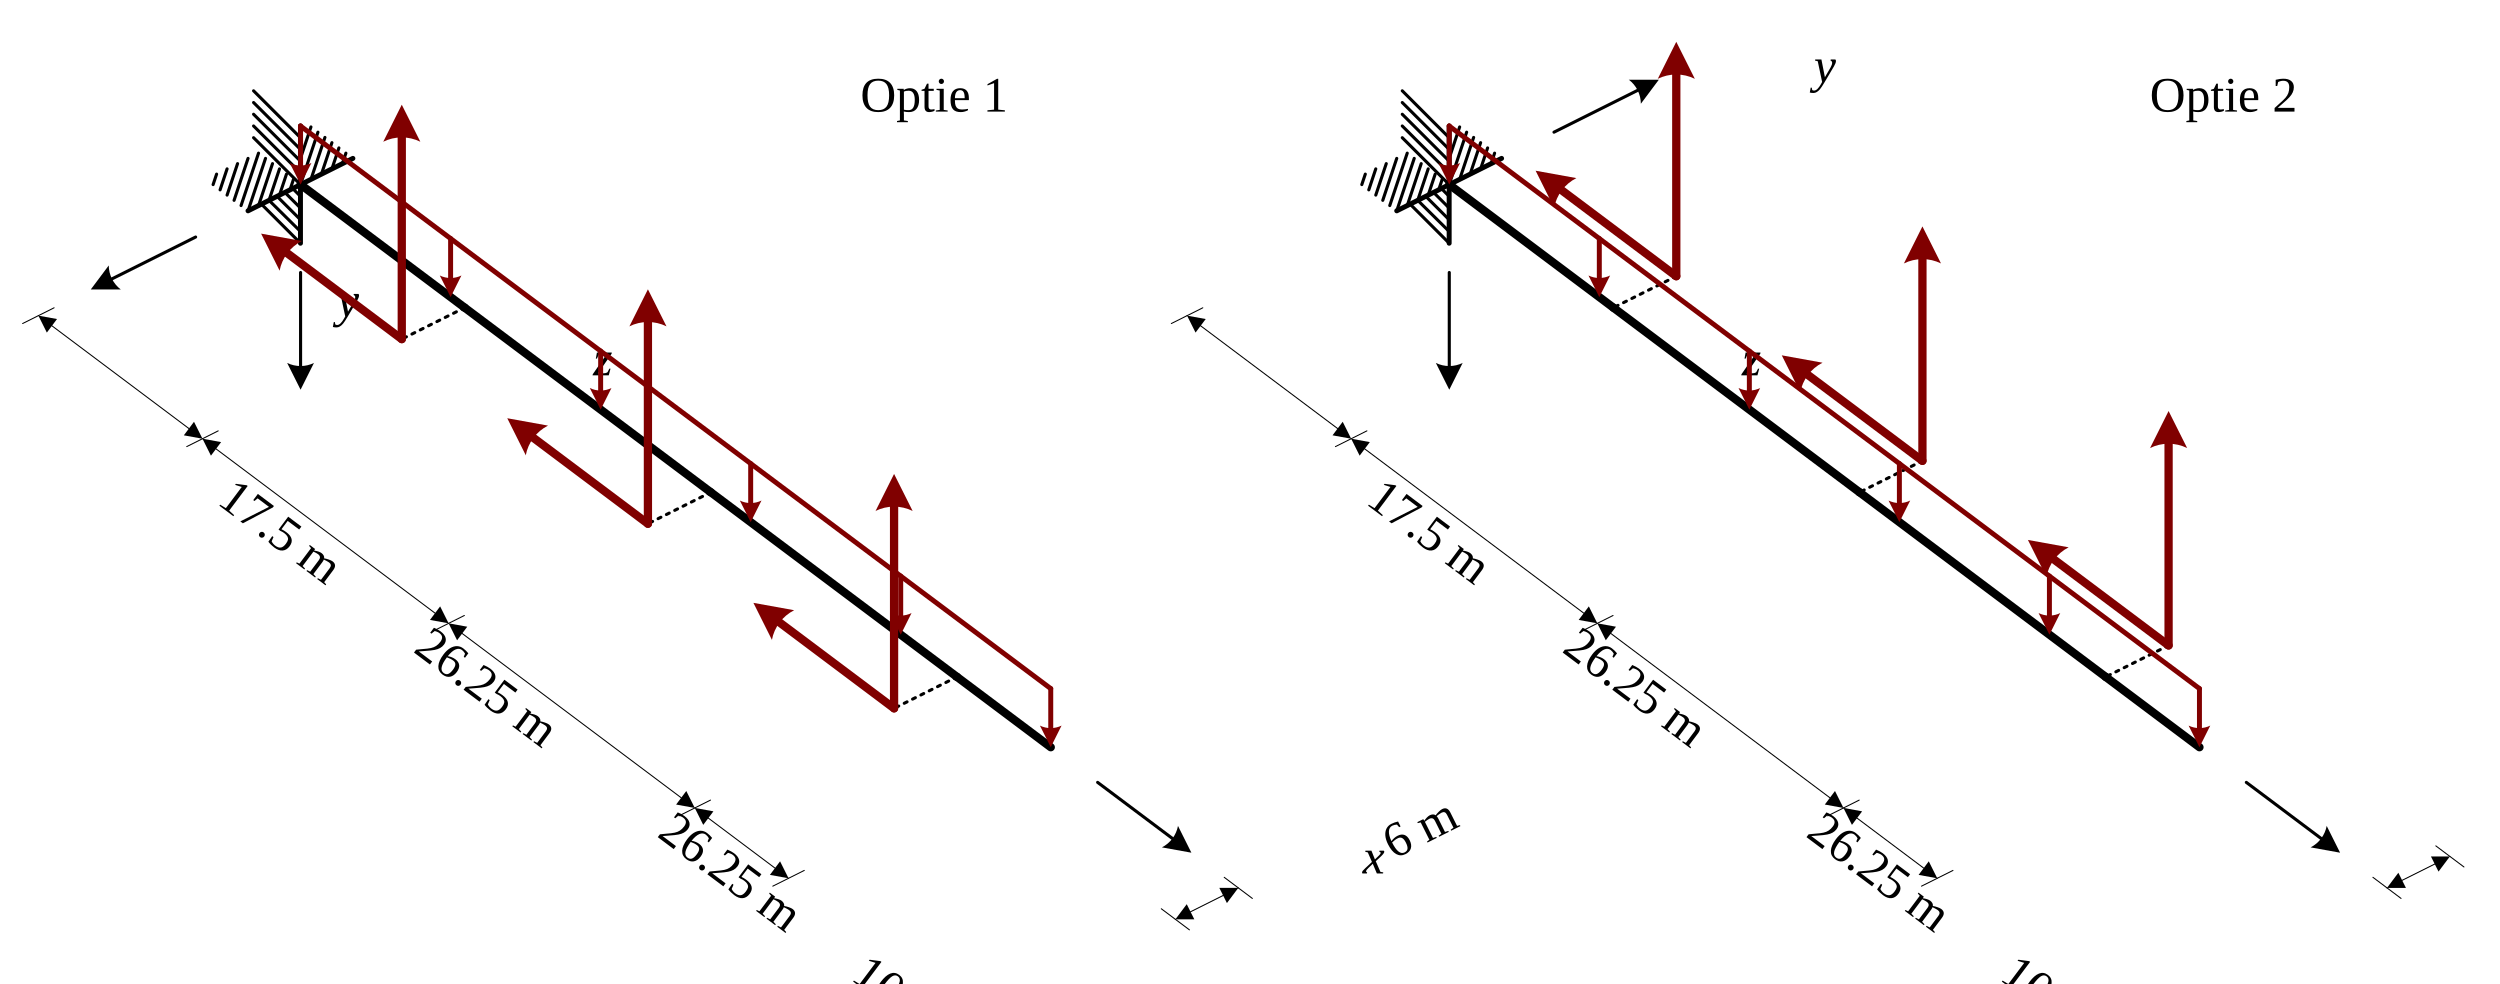
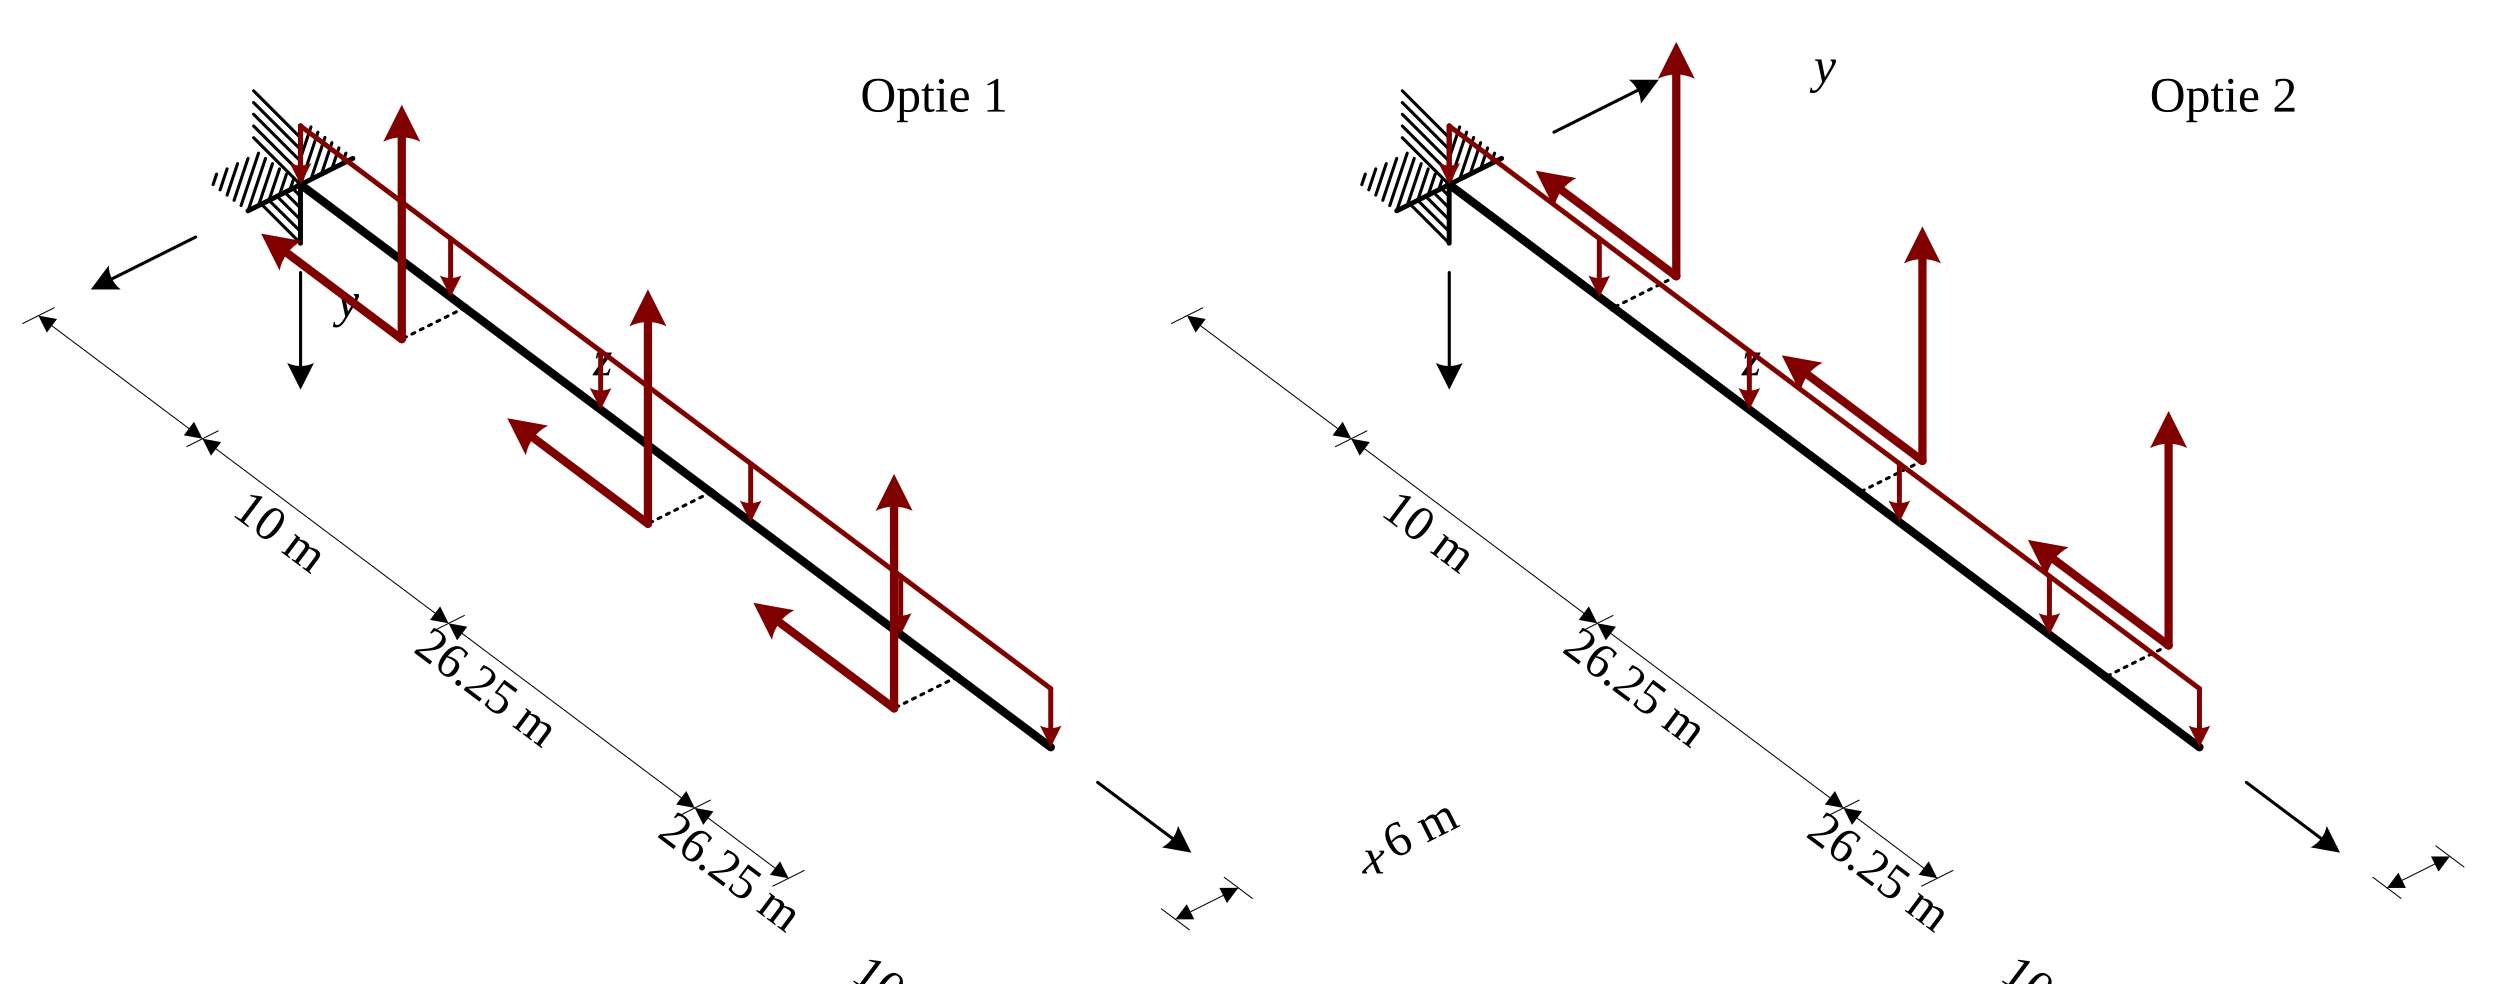
<svg xmlns="http://www.w3.org/2000/svg" xmlns:ns1="http://schemas.microsoft.com/visio/2003/SVGExtensions/" xmlns:xlink="http://www.w3.org/1999/xlink" width="8.396in" height="3.302in" viewBox="0 0 604.53 237.773" xml:space="preserve" color-interpolation-filters="sRGB" class="st18">
  <ns1:documentProperties ns1:langID="1043" ns1:metric="true" ns1:viewMarkup="false" />
  <style type="text/css">
	
		.st1 {stroke:#000000;stroke-dasharray:0.75,1.5;stroke-linecap:round;stroke-linejoin:round;stroke-width:0.75}
		.st2 {stroke:#000000;stroke-linecap:round;stroke-linejoin:round;stroke-width:0.25}
		.st3 {marker-end:url(#mrkr4-21);marker-start:url(#mrkr4-19);stroke:#000000;stroke-linecap:round;stroke-linejoin:round;stroke-width:0.25}
		.st4 {fill:#000000;fill-opacity:1;stroke:#000000;stroke-opacity:1;stroke-width:0.122}
		.st5 {fill:none;stroke:none;stroke-linecap:round;stroke-linejoin:round;stroke-width:0.75}
		.st6 {fill:#000000;font-family:Times New Roman;font-size:1em}
		.st7 {stroke:#000000;stroke-linecap:round;stroke-linejoin:round;stroke-width:1.2}
		.st8 {stroke:#000000;stroke-linecap:round;stroke-linejoin:round;stroke-width:0.75}
		.st9 {stroke:#000000;stroke-linecap:round;stroke-linejoin:round;stroke-width:2}
		.st10 {marker-end:url(#mrkr5-129);stroke:#000000;stroke-linecap:round;stroke-linejoin:round;stroke-width:0.75}
		.st11 {fill:#000000;fill-opacity:1;stroke:#000000;stroke-opacity:1;stroke-width:0.229}
		.st12 {fill:#000000;font-family:Times New Roman;font-size:1em;font-style:italic}
		.st13 {marker-end:url(#mrkr5-154);stroke:#800000;stroke-linecap:round;stroke-linejoin:round;stroke-width:1.2}
		.st14 {fill:#800000;fill-opacity:1;stroke:#800000;stroke-opacity:1;stroke-width:0.455}
		.st15 {stroke:#800000;stroke-linecap:round;stroke-linejoin:round;stroke-width:1.2}
		.st16 {marker-start:url(#mrkr5-188);stroke:#800000;stroke-linecap:round;stroke-linejoin:round;stroke-width:2}
		.st17 {fill:#800000;fill-opacity:1;stroke:#800000;stroke-opacity:1;stroke-width:0.442}
		.st18 {fill:none;fill-rule:evenodd;font-size:12px;overflow:visible;stroke-linecap:square;stroke-miterlimit:3}
	
	</style>
  <defs id="Markers">
    <g id="lend4">
      <path d="M 2 1 L 0 0 L 2 -1 L 2 1 " style="stroke:none" />
    </g>
    <marker id="mrkr4-19" class="st4" ns1:arrowType="4" ns1:arrowSize="1" ns1:setback="14.96" refX="14.96" orient="auto" markerUnits="strokeWidth" overflow="visible">
      <use xlink:href="#lend4" transform="scale(8.2) " />
    </marker>
    <marker id="mrkr4-21" class="st4" ns1:arrowType="4" ns1:arrowSize="1" ns1:setback="16.4" refX="-16.4" orient="auto" markerUnits="strokeWidth" overflow="visible">
      <use xlink:href="#lend4" transform="scale(-8.2,-8.2) " />
    </marker>
    <g id="lend5">
      <path d="M 2 1 L 0 0 L 1.981 -0.993 C 1.672 -0.365 1.673 0.373 1.985 1 " style="stroke:none" />
    </g>
    <marker id="mrkr5-129" class="st11" ns1:arrowType="5" ns1:arrowSize="2" ns1:setback="7.63" refX="-7.63" orient="auto" markerUnits="strokeWidth" overflow="visible">
      <use xlink:href="#lend5" transform="scale(-4.36,-4.36) " />
    </marker>
    <marker id="mrkr5-154" class="st14" ns1:arrowType="5" ns1:arrowSize="0" ns1:setback="3.85" refX="-3.85" orient="auto" markerUnits="strokeWidth" overflow="visible">
      <use xlink:href="#lend5" transform="scale(-2.2,-2.2) " />
    </marker>
    <marker id="mrkr5-188" class="st17" ns1:arrowType="5" ns1:arrowSize="2" ns1:setback="3.775" refX="3.775" orient="auto" markerUnits="strokeWidth" overflow="visible">
      <use xlink:href="#lend5" transform="scale(2.26) " />
    </marker>
  </defs>
  <g ns1:mID="0" ns1:index="1" ns1:groupContext="foregroundPage">
    <ns1:pageProperties ns1:drawingScale="0.0393701" ns1:pageScale="0.0393701" ns1:drawingUnits="24" ns1:shadowOffsetX="8.50394" ns1:shadowOffsetY="-8.50394" />
    <g id="shape596-1" ns1:mID="596" ns1:groupContext="shape" transform="translate(511.687,279.471) rotate(153.435)">
      <path d="M0 237.77 L17.01 237.77" class="st1" />
    </g>
    <g id="shape598-4" ns1:mID="598" ns1:groupContext="shape" transform="translate(571.214,324.116) rotate(153.435)">
      <path d="M0 237.77 L17.01 237.77" class="st1" />
    </g>
    <g id="shape601-7" ns1:mID="601" ns1:groupContext="shape" transform="translate(630.742,368.762) rotate(153.435)">
      <path d="M0 237.77 L17.01 237.77" class="st1" />
    </g>
    <g id="shape371-10" ns1:mID="371" ns1:groupContext="shape" transform="translate(115.583,289.005) rotate(153.435)">
      <path d="M0 237.77 L4.25 237.77" class="st2" />
    </g>
    <g id="shape373-13" ns1:mID="373" ns1:groupContext="shape" transform="translate(151.912,-113.884) rotate(36.8699)">
      <path d="M3.74 237.77 L4.1 237.77 L45.51 237.77" class="st3" />
    </g>
    <g id="shape374-22" ns1:mID="374" ns1:groupContext="shape" transform="translate(143.039,-103.057) rotate(36.8699)">
      <ns1:textBlock ns1:margins="rect(4,4,4,4)" ns1:tabSpace="42.5197" />
      <ns1:textRect cx="24.803" cy="230.687" width="49.61" height="14.173" />
      <rect x="0" y="223.6" width="49.606" height="14.173" class="st5" />
-       <text x="8.14" y="234.29" class="st6" ns1:langID="1043">
-         <ns1:paragraph ns1:horizAlign="1" />
-         <ns1:tabList />17.5 m</text>
+       <text x="12.64" y="234.29" class="st6" ns1:langID="1043">
+         <ns1:paragraph ns1:horizAlign="1" />
+         <ns1:tabList />10 m</text>
    </g>
    <g id="group446-25" transform="translate(51.5039,-178.958)" ns1:mID="446" ns1:groupContext="group">
      <g id="shape447-26" ns1:mID="447" ns1:groupContext="shape" transform="translate(258.901,209.427) rotate(90)">
        <path d="M0 237.77 L28.35 237.77" class="st7" />
      </g>
      <g id="shape448-29" ns1:mID="448" ns1:groupContext="shape" transform="translate(177.92,32.7916) rotate(44.9999)">
        <path d="M0 237.77 L16.04 237.77" class="st8" />
      </g>
      <g id="shape449-32" ns1:mID="449" ns1:groupContext="shape" transform="translate(177.921,35.6265) rotate(45)">
        <path d="M0 237.77 L16.04 237.77" class="st8" />
      </g>
      <g id="shape450-35" ns1:mID="450" ns1:groupContext="shape" transform="translate(177.921,38.4611) rotate(45)">
        <path d="M0 237.77 L16.04 237.77" class="st8" />
      </g>
      <g id="shape451-38" ns1:mID="451" ns1:groupContext="shape" transform="translate(177.921,41.2957) rotate(45)">
        <path d="M0 237.77 L16.04 237.77" class="st8" />
      </g>
      <g id="shape452-41" ns1:mID="452" ns1:groupContext="shape" transform="translate(177.921,44.1304) rotate(45)">
        <path d="M0 237.77 L16.04 237.77" class="st8" />
      </g>
      <g id="shape453-44" ns1:mID="453" ns1:groupContext="shape" transform="translate(187.37,56.4138) rotate(45)">
        <path d="M0 237.77 L2.67 237.77" class="st8" />
      </g>
      <g id="shape454-47" ns1:mID="454" ns1:groupContext="shape" transform="translate(185.48,57.3587) rotate(45)">
        <path d="M0 237.77 L5.35 237.77" class="st8" />
      </g>
      <g id="shape455-50" ns1:mID="455" ns1:groupContext="shape" transform="translate(183.59,58.3036) rotate(45)">
        <path d="M0 237.77 L8.02 237.77" class="st8" />
      </g>
      <g id="shape456-53" ns1:mID="456" ns1:groupContext="shape" transform="translate(180.866,58.489) rotate(44.7325)">
        <path d="M0 237.77 L10.71 237.77" class="st8" />
      </g>
      <g id="shape457-56" ns1:mID="457" ns1:groupContext="shape" transform="translate(179.811,60.1934) rotate(45)">
        <path d="M0 237.77 L13.36 237.77" class="st8" />
      </g>
      <g id="shape458-59" ns1:mID="458" ns1:groupContext="shape" transform="translate(140.141,429.932) rotate(153.435)">
        <path d="M0 237.77 L28.35 237.77" class="st7" />
      </g>
      <g id="shape459-62" ns1:mID="459" ns1:groupContext="shape" transform="translate(257.686,291.184) rotate(108.435)">
        <path d="M0 237.77 L2.67 237.77" class="st8" />
      </g>
      <g id="shape460-65" ns1:mID="460" ns1:groupContext="shape" transform="translate(255.996,289.917) rotate(108.435)">
        <path d="M0 237.77 L5.35 237.77" class="st8" />
      </g>
      <g id="shape461-68" ns1:mID="461" ns1:groupContext="shape" transform="translate(254.306,288.649) rotate(108.435)">
        <path d="M0 237.77 L8.02 237.77" class="st8" />
      </g>
      <g id="shape462-71" ns1:mID="462" ns1:groupContext="shape" transform="translate(252.616,287.381) rotate(108.435)">
        <path d="M0 237.77 L10.69 237.77" class="st8" />
      </g>
      <g id="shape463-74" ns1:mID="463" ns1:groupContext="shape" transform="translate(250.925,286.113) rotate(108.435)">
        <path d="M0 237.77 L13.36 237.77" class="st8" />
      </g>
      <g id="shape464-77" ns1:mID="464" ns1:groupContext="shape" transform="translate(249.235,284.846) rotate(108.435)">
        <path d="M0 237.77 L7.12 237.77" class="st8" />
      </g>
      <g id="shape465-80" ns1:mID="465" ns1:groupContext="shape" transform="translate(243.319,296.255) rotate(108.435)">
        <path d="M0 237.77 L5.35 237.77" class="st8" />
      </g>
      <g id="shape466-83" ns1:mID="466" ns1:groupContext="shape" transform="translate(241.629,294.987) rotate(108.435)">
        <path d="M0 237.77 L8.02 237.77" class="st8" />
      </g>
      <g id="shape467-86" ns1:mID="467" ns1:groupContext="shape" transform="translate(239.939,293.72) rotate(108.435)">
        <path d="M0 237.77 L10.69 237.77" class="st8" />
      </g>
      <g id="shape468-89" ns1:mID="468" ns1:groupContext="shape" transform="translate(238.249,292.452) rotate(108.435)">
        <path d="M0 237.77 L13.36 237.77" class="st8" />
      </g>
      <g id="shape469-92" ns1:mID="469" ns1:groupContext="shape" transform="translate(236.558,291.184) rotate(108.435)">
        <path d="M0 237.77 L13.36 237.77" class="st8" />
      </g>
      <g id="shape470-95" ns1:mID="470" ns1:groupContext="shape" transform="translate(234.023,292.452) rotate(108.435)">
        <path d="M0 237.77 L10.69 237.77" class="st8" />
      </g>
      <g id="shape471-98" ns1:mID="471" ns1:groupContext="shape" transform="translate(231.487,293.72) rotate(108.435)">
        <path d="M0 237.77 L8.02 237.77" class="st8" />
      </g>
      <g id="shape472-101" ns1:mID="472" ns1:groupContext="shape" transform="translate(228.952,294.987) rotate(108.435)">
        <path d="M0 237.77 L5.35 237.77" class="st8" />
      </g>
      <g id="shape473-104" ns1:mID="473" ns1:groupContext="shape" transform="translate(226.417,296.255) rotate(108.435)">
        <path d="M0 237.77 L2.67 237.77" class="st8" />
      </g>
      <g id="shape474-107" ns1:mID="474" ns1:groupContext="shape" transform="translate(245.01,297.523) rotate(108.435)">
        <path d="M0 237.77 L2.67 237.77" class="st8" />
      </g>
    </g>
    <g id="shape475-110" ns1:mID="475" ns1:groupContext="shape" transform="translate(215.322,-145.576) rotate(36.8699)">
      <path d="M0 237.77 L49.61 237.77" class="st9" />
    </g>
    <g id="shape476-113" ns1:mID="476" ns1:groupContext="shape" transform="translate(255.007,-115.813) rotate(36.8699)">
      <path d="M0 237.77 L74.41 237.77" class="st9" />
    </g>
    <g id="shape477-116" ns1:mID="477" ns1:groupContext="shape" transform="translate(314.535,-71.1668) rotate(36.8699)">
      <path d="M0 237.77 L74.41 237.77" class="st9" />
    </g>
    <g id="shape478-119" ns1:mID="478" ns1:groupContext="shape" transform="translate(374.063,-26.5212) rotate(36.8699)">
      <path d="M0 237.77 L28.35 237.77" class="st9" />
    </g>
    <g id="group479-122" transform="translate(72.6585,-143.525)" ns1:mID="479" ns1:groupContext="group">
      <g id="shape480-123" ns1:mID="480" ns1:groupContext="shape" transform="translate(237.773,209.427) rotate(90)">
        <path d="M0 237.77 L22.62 237.77" class="st10" />
      </g>
      <g id="shape481-130" ns1:mID="481" ns1:groupContext="shape">
        <ns1:textBlock ns1:margins="rect(4,4,4,4)" ns1:tabSpace="42.5197" />
        <ns1:textRect cx="7.087" cy="230.687" width="14.18" height="14.173" />
        <rect x="0" y="223.6" width="14.173" height="14.173" class="st5" />
        <text x="4.75" y="234.29" class="st12" ns1:langID="1043">
          <ns1:paragraph ns1:horizAlign="1" />
          <ns1:tabList />z</text>
      </g>
    </g>
    <g id="shape483-133" ns1:mID="483" ns1:groupContext="shape" transform="translate(408.078,-1.00935) rotate(36.8699)">
      <path d="M0 237.77 L22.62 237.77" class="st10" />
    </g>
    <g id="shape484-138" ns1:mID="484" ns1:groupContext="shape" transform="translate(271.084,-23.0522)">
      <ns1:textBlock ns1:margins="rect(4,4,4,4)" ns1:tabSpace="42.5197" />
      <ns1:textRect cx="7.087" cy="230.687" width="14.18" height="14.173" />
      <rect x="0" y="223.6" width="14.173" height="14.173" class="st5" />
      <text x="4.42" y="234.29" class="st12" ns1:langID="1043">
        <ns1:paragraph ns1:horizAlign="1" />
        <ns1:tabList />x</text>
    </g>
    <g id="shape486-141" ns1:mID="486" ns1:groupContext="shape" transform="translate(153.614,269.99) rotate(153.435)">
      <path d="M0 237.77 L22.62 237.77" class="st10" />
    </g>
    <g id="shape491-146" ns1:mID="491" ns1:groupContext="shape" transform="translate(23.0522,-157.698)">
      <ns1:textBlock ns1:margins="rect(4,4,4,4)" ns1:tabSpace="42.5197" />
      <ns1:textRect cx="7.087" cy="230.687" width="14.18" height="14.173" />
      <rect x="0" y="223.6" width="14.173" height="14.173" class="st5" />
      <text x="4.42" y="234.29" class="st12" ns1:langID="1043">
        <ns1:paragraph ns1:horizAlign="1" />
        <ns1:tabList />y</text>
    </g>
    <g id="shape494-149" ns1:mID="494" ns1:groupContext="shape" transform="translate(310.432,30.4691) rotate(90)">
      <path d="M0 237.77 L9.55 237.77" class="st13" />
    </g>
    <g id="shape495-155" ns1:mID="495" ns1:groupContext="shape" transform="translate(215.283,-159.759) rotate(36.8659)">
      <path d="M0 237.77 L226.79 237.77" class="st15" />
    </g>
    <g id="shape496-158" ns1:mID="496" ns1:groupContext="shape" transform="translate(346.715,57.6817) rotate(90)">
      <path d="M0 237.77 L9.55 237.77" class="st13" />
    </g>
    <g id="shape497-163" ns1:mID="497" ns1:groupContext="shape" transform="translate(382.999,84.8943) rotate(90)">
      <path d="M0 237.77 L9.55 237.77" class="st13" />
    </g>
    <g id="shape498-168" ns1:mID="498" ns1:groupContext="shape" transform="translate(491.849,166.532) rotate(90)">
      <path d="M0 237.77 L9.55 237.77" class="st13" />
    </g>
    <g id="shape499-173" ns1:mID="499" ns1:groupContext="shape" transform="translate(419.282,112.107) rotate(90)">
      <path d="M0 237.77 L9.55 237.77" class="st13" />
    </g>
    <g id="shape502-178" ns1:mID="502" ns1:groupContext="shape" transform="translate(455.566,139.32) rotate(90)">
      <path d="M0 237.77 L9.55 237.77" class="st13" />
    </g>
    <g id="shape503-183" ns1:mID="503" ns1:groupContext="shape" transform="translate(205.779,-133.718) rotate(36.8699)">
      <path d="M7.55 237.77 L7.91 237.77 L42.52 237.77" class="st16" />
    </g>
    <g id="shape505-189" ns1:mID="505" ns1:groupContext="shape" transform="translate(218.679,287.077) rotate(153.435)">
      <path d="M0 237.77 L17.01 237.77" class="st1" />
    </g>
    <g id="shape506-192" ns1:mID="506" ns1:groupContext="shape" transform="translate(334.905,25.3194) rotate(90)">
      <path d="M7.55 237.77 L7.91 237.77 L56.69 237.77" class="st16" />
    </g>
    <g id="shape507-197" ns1:mID="507" ns1:groupContext="shape" transform="translate(278.207,331.723) rotate(153.435)">
      <path d="M0 237.77 L17.01 237.77" class="st1" />
    </g>
    <g id="shape508-200" ns1:mID="508" ns1:groupContext="shape" transform="translate(265.307,-89.0725) rotate(36.8699)">
      <path d="M7.55 237.77 L7.91 237.77 L42.52 237.77" class="st16" />
    </g>
    <g id="shape509-205" ns1:mID="509" ns1:groupContext="shape" transform="translate(394.432,69.965) rotate(90)">
      <path d="M7.55 237.77 L7.91 237.77 L56.69 237.77" class="st16" />
    </g>
    <g id="shape510-210" ns1:mID="510" ns1:groupContext="shape" transform="translate(337.734,376.368) rotate(153.435)">
      <path d="M0 237.77 L17.01 237.77" class="st1" />
    </g>
    <g id="shape511-213" ns1:mID="511" ns1:groupContext="shape" transform="translate(324.835,-44.4268) rotate(36.8699)">
      <path d="M7.55 237.77 L7.91 237.77 L42.52 237.77" class="st16" />
    </g>
    <g id="shape512-218" ns1:mID="512" ns1:groupContext="shape" transform="translate(453.96,114.611) rotate(90)">
      <path d="M7.55 237.77 L7.91 237.77 L56.69 237.77" class="st16" />
    </g>
    <g id="shape514-223" ns1:mID="514" ns1:groupContext="shape" transform="translate(191.597,-84.1201) rotate(36.8699)">
      <path d="M3.74 237.77 L4.1 237.77 L70.31 237.77" class="st3" />
    </g>
    <g id="shape521-230" ns1:mID="521" ns1:groupContext="shape" transform="translate(251.124,-39.4745) rotate(36.8699)">
      <path d="M3.74 237.77 L4.1 237.77 L70.31 237.77" class="st3" />
    </g>
    <g id="shape522-237" ns1:mID="522" ns1:groupContext="shape" transform="translate(310.652,5.1712) rotate(36.8699)">
      <path d="M3.74 237.77 L4.1 237.77 L24.25 237.77" class="st3" />
    </g>
    <g id="shape524-244" ns1:mID="524" ns1:groupContext="shape" transform="translate(405.766,427.392) rotate(153.435)">
      <path d="M3.74 237.77 L4.1 237.77 L12.91 237.77" class="st3" />
    </g>
    <g id="shape525-251" ns1:mID="525" ns1:groupContext="shape" transform="translate(155.268,318.769) rotate(153.435)">
      <path d="M0 237.77 L4.25 237.77" class="st2" />
    </g>
    <g id="shape526-254" ns1:mID="526" ns1:groupContext="shape" transform="translate(159.071,316.868) rotate(153.435)">
      <path d="M0 237.77 L4.25 237.77" class="st2" />
    </g>
    <g id="shape527-257" ns1:mID="527" ns1:groupContext="shape" transform="translate(119.386,287.104) rotate(153.435)">
      <path d="M0 237.77 L4.25 237.77" class="st2" />
    </g>
    <g id="shape528-260" ns1:mID="528" ns1:groupContext="shape" transform="translate(218.599,361.513) rotate(153.435)">
      <path d="M0 237.77 L4.25 237.77" class="st2" />
    </g>
    <g id="shape529-263" ns1:mID="529" ns1:groupContext="shape" transform="translate(214.796,363.415) rotate(153.435)">
      <path d="M0 237.77 L4.25 237.77" class="st2" />
    </g>
    <g id="shape530-266" ns1:mID="530" ns1:groupContext="shape" transform="translate(278.126,406.159) rotate(153.435)">
      <path d="M0 237.77 L4.25 237.77" class="st2" />
    </g>
    <g id="shape531-269" ns1:mID="531" ns1:groupContext="shape" transform="translate(274.323,408.061) rotate(153.435)">
      <path d="M0 237.77 L4.25 237.77" class="st2" />
    </g>
    <g id="shape532-272" ns1:mID="532" ns1:groupContext="shape" transform="translate(300.804,423.167) rotate(153.435)">
      <path d="M0 237.77 L4.25 237.77" class="st2" />
    </g>
    <g id="shape533-275" ns1:mID="533" ns1:groupContext="shape" transform="translate(297,425.068) rotate(153.435)">
      <path d="M0 237.77 L4.25 237.77" class="st2" />
    </g>
    <g id="shape534-278" ns1:mID="534" ns1:groupContext="shape" transform="translate(442.094,24.5025) rotate(36.8699)">
      <path d="M0 237.77 L4.25 237.77" class="st2" />
    </g>
    <g id="shape536-281" ns1:mID="536" ns1:groupContext="shape" transform="translate(438.693,21.9513) rotate(36.8699)">
      <path d="M0 237.77 L4.25 237.77" class="st2" />
    </g>
    <g id="shape537-284" ns1:mID="537" ns1:groupContext="shape" transform="translate(423.48,29.5575) rotate(36.8699)">
      <path d="M0 237.77 L4.25 237.77" class="st2" />
    </g>
    <g id="shape538-287" ns1:mID="538" ns1:groupContext="shape" transform="translate(426.882,32.1086) rotate(36.8699)">
      <path d="M0 237.77 L4.25 237.77" class="st2" />
    </g>
    <g id="shape540-290" ns1:mID="540" ns1:groupContext="shape" transform="translate(183.007,-72.8676) rotate(36.8699)">
      <ns1:textBlock ns1:margins="rect(4,4,4,4)" ns1:tabSpace="42.5197" />
      <ns1:textRect cx="37.205" cy="230.687" width="74.41" height="14.173" />
      <rect x="0" y="223.6" width="74.409" height="14.173" class="st5" />
      <text x="17.54" y="234.29" class="st6" ns1:langID="1043">
        <ns1:paragraph ns1:horizAlign="1" />
        <ns1:tabList />26.25 m</text>
    </g>
    <g id="shape541-293" ns1:mID="541" ns1:groupContext="shape" transform="translate(241.968,-28.2219) rotate(36.8699)">
      <ns1:textBlock ns1:margins="rect(4,4,4,4)" ns1:tabSpace="42.5197" />
      <ns1:textRect cx="37.205" cy="230.687" width="74.41" height="14.173" />
      <rect x="0" y="223.6" width="74.409" height="14.173" class="st5" />
      <text x="17.54" y="234.29" class="st6" ns1:langID="1043">
        <ns1:paragraph ns1:horizAlign="1" />
        <ns1:tabList />26.25 m</text>
    </g>
    <g id="shape542-296" ns1:mID="542" ns1:groupContext="shape" transform="translate(295.543,11.4631) rotate(36.8699)">
      <ns1:textBlock ns1:margins="rect(4,4,4,4)" ns1:tabSpace="42.5197" />
      <ns1:textRect cx="21.26" cy="230.687" width="42.52" height="14.173" />
      <rect x="0" y="223.6" width="42.52" height="14.173" class="st5" />
      <text x="9.09" y="234.29" class="st6" ns1:langID="1043">
        <ns1:paragraph ns1:horizAlign="1" />
        <ns1:tabList />10 m</text>
    </g>
    <g id="shape543-299" ns1:mID="543" ns1:groupContext="shape" transform="translate(179.363,24.7275) rotate(-26.5651)">
      <ns1:textBlock ns1:margins="rect(4,4,4,4)" ns1:tabSpace="42.5197" />
      <ns1:textRect cx="14.173" cy="230.687" width="28.35" height="14.173" />
      <rect x="0" y="223.6" width="28.346" height="14.173" class="st5" />
      <text x="5.01" y="234.29" class="st6" ns1:langID="1043">
        <ns1:paragraph ns1:horizAlign="1" />
        <ns1:tabList />6 m</text>
    </g>
    <g id="shape544-302" ns1:mID="544" ns1:groupContext="shape" transform="translate(393.379,289.005) rotate(153.435)">
      <path d="M0 237.77 L4.25 237.77" class="st2" />
    </g>
    <g id="shape545-305" ns1:mID="545" ns1:groupContext="shape" transform="translate(429.707,-113.884) rotate(36.8699)">
      <path d="M3.74 237.77 L4.1 237.77 L45.51 237.77" class="st3" />
    </g>
    <g id="shape546-312" ns1:mID="546" ns1:groupContext="shape" transform="translate(420.834,-103.057) rotate(36.8699)">
      <ns1:textBlock ns1:margins="rect(4,4,4,4)" ns1:tabSpace="42.5197" />
      <ns1:textRect cx="24.803" cy="230.687" width="49.61" height="14.173" />
      <rect x="0" y="223.6" width="49.606" height="14.173" class="st5" />
-       <text x="8.14" y="234.29" class="st6" ns1:langID="1043">
-         <ns1:paragraph ns1:horizAlign="1" />
-         <ns1:tabList />17.5 m</text>
+       <text x="12.64" y="234.29" class="st6" ns1:langID="1043">
+         <ns1:paragraph ns1:horizAlign="1" />
+         <ns1:tabList />10 m</text>
    </g>
    <g id="group547-315" transform="translate(329.299,-178.958)" ns1:mID="547" ns1:groupContext="group">
      <g id="shape548-316" ns1:mID="548" ns1:groupContext="shape" transform="translate(258.901,209.427) rotate(90)">
        <path d="M0 237.77 L28.35 237.77" class="st7" />
      </g>
      <g id="shape549-319" ns1:mID="549" ns1:groupContext="shape" transform="translate(177.92,32.7916) rotate(44.9999)">
        <path d="M0 237.77 L16.04 237.77" class="st8" />
      </g>
      <g id="shape550-322" ns1:mID="550" ns1:groupContext="shape" transform="translate(177.921,35.6265) rotate(45)">
        <path d="M0 237.77 L16.04 237.77" class="st8" />
      </g>
      <g id="shape551-325" ns1:mID="551" ns1:groupContext="shape" transform="translate(177.921,38.4611) rotate(45)">
        <path d="M0 237.77 L16.04 237.77" class="st8" />
      </g>
      <g id="shape552-328" ns1:mID="552" ns1:groupContext="shape" transform="translate(177.921,41.2957) rotate(45)">
        <path d="M0 237.77 L16.04 237.77" class="st8" />
      </g>
      <g id="shape553-331" ns1:mID="553" ns1:groupContext="shape" transform="translate(177.921,44.1304) rotate(45)">
        <path d="M0 237.77 L16.04 237.77" class="st8" />
      </g>
      <g id="shape554-334" ns1:mID="554" ns1:groupContext="shape" transform="translate(187.37,56.4138) rotate(45)">
        <path d="M0 237.77 L2.67 237.77" class="st8" />
      </g>
      <g id="shape555-337" ns1:mID="555" ns1:groupContext="shape" transform="translate(185.48,57.3587) rotate(45)">
        <path d="M0 237.77 L5.35 237.77" class="st8" />
      </g>
      <g id="shape556-340" ns1:mID="556" ns1:groupContext="shape" transform="translate(183.59,58.3036) rotate(45)">
        <path d="M0 237.77 L8.02 237.77" class="st8" />
      </g>
      <g id="shape557-343" ns1:mID="557" ns1:groupContext="shape" transform="translate(180.866,58.489) rotate(44.7325)">
        <path d="M0 237.77 L10.71 237.77" class="st8" />
      </g>
      <g id="shape558-346" ns1:mID="558" ns1:groupContext="shape" transform="translate(179.811,60.1934) rotate(45)">
        <path d="M0 237.77 L13.36 237.77" class="st8" />
      </g>
      <g id="shape559-349" ns1:mID="559" ns1:groupContext="shape" transform="translate(140.141,429.932) rotate(153.435)">
        <path d="M0 237.77 L28.35 237.77" class="st7" />
      </g>
      <g id="shape560-352" ns1:mID="560" ns1:groupContext="shape" transform="translate(257.686,291.184) rotate(108.435)">
        <path d="M0 237.77 L2.67 237.77" class="st8" />
      </g>
      <g id="shape561-355" ns1:mID="561" ns1:groupContext="shape" transform="translate(255.996,289.917) rotate(108.435)">
        <path d="M0 237.77 L5.35 237.77" class="st8" />
      </g>
      <g id="shape562-358" ns1:mID="562" ns1:groupContext="shape" transform="translate(254.306,288.649) rotate(108.435)">
        <path d="M0 237.77 L8.02 237.77" class="st8" />
      </g>
      <g id="shape563-361" ns1:mID="563" ns1:groupContext="shape" transform="translate(252.616,287.381) rotate(108.435)">
        <path d="M0 237.77 L10.69 237.77" class="st8" />
      </g>
      <g id="shape564-364" ns1:mID="564" ns1:groupContext="shape" transform="translate(250.925,286.113) rotate(108.435)">
        <path d="M0 237.77 L13.36 237.77" class="st8" />
      </g>
      <g id="shape565-367" ns1:mID="565" ns1:groupContext="shape" transform="translate(249.235,284.846) rotate(108.435)">
        <path d="M0 237.77 L7.12 237.77" class="st8" />
      </g>
      <g id="shape566-370" ns1:mID="566" ns1:groupContext="shape" transform="translate(243.319,296.255) rotate(108.435)">
        <path d="M0 237.77 L5.35 237.77" class="st8" />
      </g>
      <g id="shape567-373" ns1:mID="567" ns1:groupContext="shape" transform="translate(241.629,294.987) rotate(108.435)">
        <path d="M0 237.77 L8.02 237.77" class="st8" />
      </g>
      <g id="shape568-376" ns1:mID="568" ns1:groupContext="shape" transform="translate(239.939,293.72) rotate(108.435)">
        <path d="M0 237.77 L10.69 237.77" class="st8" />
      </g>
      <g id="shape569-379" ns1:mID="569" ns1:groupContext="shape" transform="translate(238.249,292.452) rotate(108.435)">
        <path d="M0 237.77 L13.36 237.77" class="st8" />
      </g>
      <g id="shape570-382" ns1:mID="570" ns1:groupContext="shape" transform="translate(236.558,291.184) rotate(108.435)">
        <path d="M0 237.77 L13.36 237.77" class="st8" />
      </g>
      <g id="shape571-385" ns1:mID="571" ns1:groupContext="shape" transform="translate(234.023,292.452) rotate(108.435)">
        <path d="M0 237.77 L10.69 237.77" class="st8" />
      </g>
      <g id="shape572-388" ns1:mID="572" ns1:groupContext="shape" transform="translate(231.487,293.72) rotate(108.435)">
        <path d="M0 237.77 L8.02 237.77" class="st8" />
      </g>
      <g id="shape573-391" ns1:mID="573" ns1:groupContext="shape" transform="translate(228.952,294.987) rotate(108.435)">
        <path d="M0 237.77 L5.35 237.77" class="st8" />
      </g>
      <g id="shape574-394" ns1:mID="574" ns1:groupContext="shape" transform="translate(226.417,296.255) rotate(108.435)">
        <path d="M0 237.77 L2.67 237.77" class="st8" />
      </g>
      <g id="shape575-397" ns1:mID="575" ns1:groupContext="shape" transform="translate(245.01,297.523) rotate(108.435)">
        <path d="M0 237.77 L2.67 237.77" class="st8" />
      </g>
    </g>
    <g id="shape576-400" ns1:mID="576" ns1:groupContext="shape" transform="translate(493.118,-145.576) rotate(36.8699)">
      <path d="M0 237.77 L49.61 237.77" class="st9" />
    </g>
    <g id="shape577-403" ns1:mID="577" ns1:groupContext="shape" transform="translate(532.803,-115.813) rotate(36.8699)">
      <path d="M0 237.77 L74.41 237.77" class="st9" />
    </g>
    <g id="shape578-406" ns1:mID="578" ns1:groupContext="shape" transform="translate(592.33,-71.1669) rotate(36.8699)">
      <path d="M0 237.77 L74.41 237.77" class="st9" />
    </g>
    <g id="shape579-409" ns1:mID="579" ns1:groupContext="shape" transform="translate(651.858,-26.5212) rotate(36.8699)">
      <path d="M0 237.77 L28.35 237.77" class="st9" />
    </g>
    <g id="group580-412" transform="translate(350.454,-143.525)" ns1:mID="580" ns1:groupContext="group">
      <g id="shape581-413" ns1:mID="581" ns1:groupContext="shape" transform="translate(237.773,209.427) rotate(90)">
        <path d="M0 237.77 L22.62 237.77" class="st10" />
      </g>
      <g id="shape582-418" ns1:mID="582" ns1:groupContext="shape">
        <ns1:textBlock ns1:margins="rect(4,4,4,4)" ns1:tabSpace="42.5197" />
        <ns1:textRect cx="7.087" cy="230.687" width="14.18" height="14.173" />
        <rect x="0" y="223.6" width="14.173" height="14.173" class="st5" />
        <text x="4.75" y="234.29" class="st12" ns1:langID="1043">
          <ns1:paragraph ns1:horizAlign="1" />
          <ns1:tabList />z</text>
      </g>
    </g>
    <g id="shape583-421" ns1:mID="583" ns1:groupContext="shape" transform="translate(685.874,-1.00937) rotate(36.8699)">
      <path d="M0 237.77 L22.62 237.77" class="st10" />
    </g>
    <g id="shape584-426" ns1:mID="584" ns1:groupContext="shape" transform="translate(548.879,-23.0522)">
      <ns1:textBlock ns1:margins="rect(4,4,4,4)" ns1:tabSpace="42.5197" />
      <ns1:textRect cx="7.087" cy="230.687" width="14.18" height="14.173" />
      <rect x="0" y="223.6" width="14.173" height="14.173" class="st5" />
      <text x="4.42" y="234.29" class="st12" ns1:langID="1043">
        <ns1:paragraph ns1:horizAlign="1" />
        <ns1:tabList />x</text>
    </g>
    <g id="shape586-429" ns1:mID="586" ns1:groupContext="shape" transform="translate(380.218,-214.391)">
      <ns1:textBlock ns1:margins="rect(4,4,4,4)" ns1:tabSpace="42.5197" />
      <ns1:textRect cx="7.087" cy="230.687" width="14.18" height="14.173" />
      <rect x="0" y="223.6" width="14.173" height="14.173" class="st5" />
      <text x="4.42" y="234.29" class="st12" ns1:langID="1043">
        <ns1:paragraph ns1:horizAlign="1" />
        <ns1:tabList />y</text>
    </g>
    <g id="shape587-432" ns1:mID="587" ns1:groupContext="shape" transform="translate(588.227,30.4691) rotate(90)">
      <path d="M0 237.77 L9.55 237.77" class="st13" />
    </g>
    <g id="shape588-437" ns1:mID="588" ns1:groupContext="shape" transform="translate(493.078,-159.759) rotate(36.8659)">
      <path d="M0 237.77 L226.79 237.77" class="st15" />
    </g>
    <g id="shape589-440" ns1:mID="589" ns1:groupContext="shape" transform="translate(624.511,57.6817) rotate(90)">
      <path d="M0 237.77 L9.55 237.77" class="st13" />
    </g>
    <g id="shape590-445" ns1:mID="590" ns1:groupContext="shape" transform="translate(660.794,84.8943) rotate(90)">
      <path d="M0 237.77 L9.55 237.77" class="st13" />
    </g>
    <g id="shape591-450" ns1:mID="591" ns1:groupContext="shape" transform="translate(769.644,166.532) rotate(90)">
      <path d="M0 237.77 L9.55 237.77" class="st13" />
    </g>
    <g id="shape592-455" ns1:mID="592" ns1:groupContext="shape" transform="translate(697.078,112.107) rotate(90)">
      <path d="M0 237.77 L9.55 237.77" class="st13" />
    </g>
    <g id="shape594-460" ns1:mID="594" ns1:groupContext="shape" transform="translate(733.361,139.319) rotate(90)">
      <path d="M0 237.77 L9.55 237.77" class="st13" />
    </g>
    <g id="shape595-465" ns1:mID="595" ns1:groupContext="shape" transform="translate(513.999,-148.93) rotate(36.8699)">
      <path d="M7.55 237.77 L7.91 237.77 L42.52 237.77" class="st16" />
    </g>
    <g id="shape597-470" ns1:mID="597" ns1:groupContext="shape" transform="translate(643.124,10.107) rotate(90)">
      <path d="M7.55 237.77 L7.91 237.77 L56.69 237.77" class="st16" />
    </g>
    <g id="shape599-475" ns1:mID="599" ns1:groupContext="shape" transform="translate(573.527,-104.285) rotate(36.8699)">
      <path d="M7.55 237.77 L7.91 237.77 L42.52 237.77" class="st16" />
    </g>
    <g id="shape600-480" ns1:mID="600" ns1:groupContext="shape" transform="translate(702.652,54.7527) rotate(90)">
      <path d="M7.55 237.77 L7.91 237.77 L56.69 237.77" class="st16" />
    </g>
    <g id="shape602-485" ns1:mID="602" ns1:groupContext="shape" transform="translate(633.055,-59.6392) rotate(36.8699)">
      <path d="M7.55 237.77 L7.91 237.77 L42.52 237.77" class="st16" />
    </g>
    <g id="shape603-490" ns1:mID="603" ns1:groupContext="shape" transform="translate(762.18,99.3984) rotate(90)">
      <path d="M7.55 237.77 L7.91 237.77 L56.69 237.77" class="st16" />
    </g>
    <g id="shape604-495" ns1:mID="604" ns1:groupContext="shape" transform="translate(469.392,-84.1202) rotate(36.8699)">
      <path d="M3.74 237.77 L4.1 237.77 L70.31 237.77" class="st3" />
    </g>
    <g id="shape605-502" ns1:mID="605" ns1:groupContext="shape" transform="translate(528.919,-39.4745) rotate(36.8699)">
      <path d="M3.74 237.77 L4.1 237.77 L70.31 237.77" class="st3" />
    </g>
    <g id="shape606-509" ns1:mID="606" ns1:groupContext="shape" transform="translate(588.447,5.17118) rotate(36.8699)">
      <path d="M3.74 237.77 L4.1 237.77 L24.25 237.77" class="st3" />
    </g>
    <g id="shape607-516" ns1:mID="607" ns1:groupContext="shape" transform="translate(698.773,419.786) rotate(153.435)">
      <path d="M3.74 237.77 L4.1 237.77 L12.91 237.77" class="st3" />
    </g>
    <g id="shape608-523" ns1:mID="608" ns1:groupContext="shape" transform="translate(433.064,318.769) rotate(153.435)">
      <path d="M0 237.77 L4.25 237.77" class="st2" />
    </g>
    <g id="shape609-526" ns1:mID="609" ns1:groupContext="shape" transform="translate(436.867,316.868) rotate(153.435)">
      <path d="M0 237.77 L4.25 237.77" class="st2" />
    </g>
    <g id="shape610-529" ns1:mID="610" ns1:groupContext="shape" transform="translate(397.182,287.104) rotate(153.435)">
      <path d="M0 237.77 L4.25 237.77" class="st2" />
    </g>
    <g id="shape611-532" ns1:mID="611" ns1:groupContext="shape" transform="translate(496.394,361.513) rotate(153.435)">
      <path d="M0 237.77 L4.25 237.77" class="st2" />
    </g>
    <g id="shape612-535" ns1:mID="612" ns1:groupContext="shape" transform="translate(492.591,363.415) rotate(153.435)">
      <path d="M0 237.77 L4.25 237.77" class="st2" />
    </g>
    <g id="shape613-538" ns1:mID="613" ns1:groupContext="shape" transform="translate(555.922,406.159) rotate(153.435)">
      <path d="M0 237.77 L4.25 237.77" class="st2" />
    </g>
    <g id="shape614-541" ns1:mID="614" ns1:groupContext="shape" transform="translate(552.119,408.061) rotate(153.435)">
      <path d="M0 237.77 L4.25 237.77" class="st2" />
    </g>
    <g id="shape615-544" ns1:mID="615" ns1:groupContext="shape" transform="translate(578.599,423.167) rotate(153.435)">
      <path d="M0 237.77 L4.25 237.77" class="st2" />
    </g>
    <g id="shape616-547" ns1:mID="616" ns1:groupContext="shape" transform="translate(574.796,425.068) rotate(153.435)">
      <path d="M0 237.77 L4.25 237.77" class="st2" />
    </g>
    <g id="shape617-550" ns1:mID="617" ns1:groupContext="shape" transform="translate(719.889,24.5024) rotate(36.8699)">
      <path d="M0 237.77 L4.25 237.77" class="st2" />
    </g>
    <g id="shape618-553" ns1:mID="618" ns1:groupContext="shape" transform="translate(716.488,21.9513) rotate(36.8699)">
      <path d="M0 237.77 L4.25 237.77" class="st2" />
    </g>
    <g id="shape619-556" ns1:mID="619" ns1:groupContext="shape" transform="translate(731.7,14.3451) rotate(36.8699)">
      <path d="M0 237.77 L4.25 237.77" class="st2" />
    </g>
    <g id="shape620-559" ns1:mID="620" ns1:groupContext="shape" transform="translate(735.102,16.8963) rotate(36.8699)">
      <path d="M0 237.77 L4.25 237.77" class="st2" />
    </g>
    <g id="shape621-562" ns1:mID="621" ns1:groupContext="shape" transform="translate(460.803,-72.8676) rotate(36.8699)">
      <ns1:textBlock ns1:margins="rect(4,4,4,4)" ns1:tabSpace="42.5197" />
      <ns1:textRect cx="37.205" cy="230.687" width="74.41" height="14.173" />
      <rect x="0" y="223.6" width="74.409" height="14.173" class="st5" />
      <text x="17.54" y="234.29" class="st6" ns1:langID="1043">
        <ns1:paragraph ns1:horizAlign="1" />
        <ns1:tabList />26.25 m</text>
    </g>
    <g id="shape622-565" ns1:mID="622" ns1:groupContext="shape" transform="translate(519.763,-28.2219) rotate(36.8699)">
      <ns1:textBlock ns1:margins="rect(4,4,4,4)" ns1:tabSpace="42.5197" />
      <ns1:textRect cx="37.205" cy="230.687" width="74.41" height="14.173" />
      <rect x="0" y="223.6" width="74.409" height="14.173" class="st5" />
      <text x="17.54" y="234.29" class="st6" ns1:langID="1043">
        <ns1:paragraph ns1:horizAlign="1" />
        <ns1:tabList />26.25 m</text>
    </g>
    <g id="shape623-568" ns1:mID="623" ns1:groupContext="shape" transform="translate(573.338,11.4631) rotate(36.8699)">
      <ns1:textBlock ns1:margins="rect(4,4,4,4)" ns1:tabSpace="42.5197" />
      <ns1:textRect cx="21.26" cy="230.687" width="42.52" height="14.173" />
      <rect x="0" y="223.6" width="42.52" height="14.173" class="st5" />
      <text x="9.09" y="234.29" class="st6" ns1:langID="1043">
        <ns1:paragraph ns1:horizAlign="1" />
        <ns1:tabList />10 m</text>
    </g>
    <g id="shape624-571" ns1:mID="624" ns1:groupContext="shape" transform="translate(472.465,17.5619) rotate(-26.5651)">
      <ns1:textBlock ns1:margins="rect(4,4,4,4)" ns1:tabSpace="42.5197" />
      <ns1:textRect cx="14.173" cy="230.687" width="28.35" height="14.173" />
      <rect x="0" y="223.6" width="28.346" height="14.173" class="st5" />
      <text x="5.01" y="234.29" class="st6" ns1:langID="1043">
        <ns1:paragraph ns1:horizAlign="1" />
        <ns1:tabList />6 m</text>
    </g>
    <g id="shape625-574" ns1:mID="625" ns1:groupContext="shape" transform="translate(269.446,-180.705) rotate(-26.5651)">
      <path d="M0 237.77 L22.62 237.77" class="st10" />
    </g>
    <g id="shape626-579" ns1:mID="626" ns1:groupContext="shape" transform="translate(129.351,-207.304)">
      <ns1:textBlock ns1:margins="rect(4,4,4,4)" ns1:tabSpace="42.5197" />
      <ns1:textRect cx="42.52" cy="230.687" width="85.04" height="14.173" />
      <rect x="0" y="223.6" width="85.039" height="14.173" class="st5" />
      <text x="24.69" y="234.29" class="st6" ns1:langID="1043">
        <ns1:paragraph ns1:horizAlign="1" />
        <ns1:tabList />Optie 1</text>
    </g>
    <g id="shape627-582" ns1:mID="627" ns1:groupContext="shape" transform="translate(441.162,-207.304)">
      <ns1:textBlock ns1:margins="rect(4,4,4,4)" ns1:tabSpace="42.5197" />
      <ns1:textRect cx="42.52" cy="230.687" width="85.04" height="14.173" />
      <rect x="0" y="223.6" width="85.039" height="14.173" class="st5" />
      <text x="24.69" y="234.29" class="st6" ns1:langID="1043">
        <ns1:paragraph ns1:horizAlign="1" />
        <ns1:tabList />Optie 2</text>
    </g>
  </g>
</svg>
